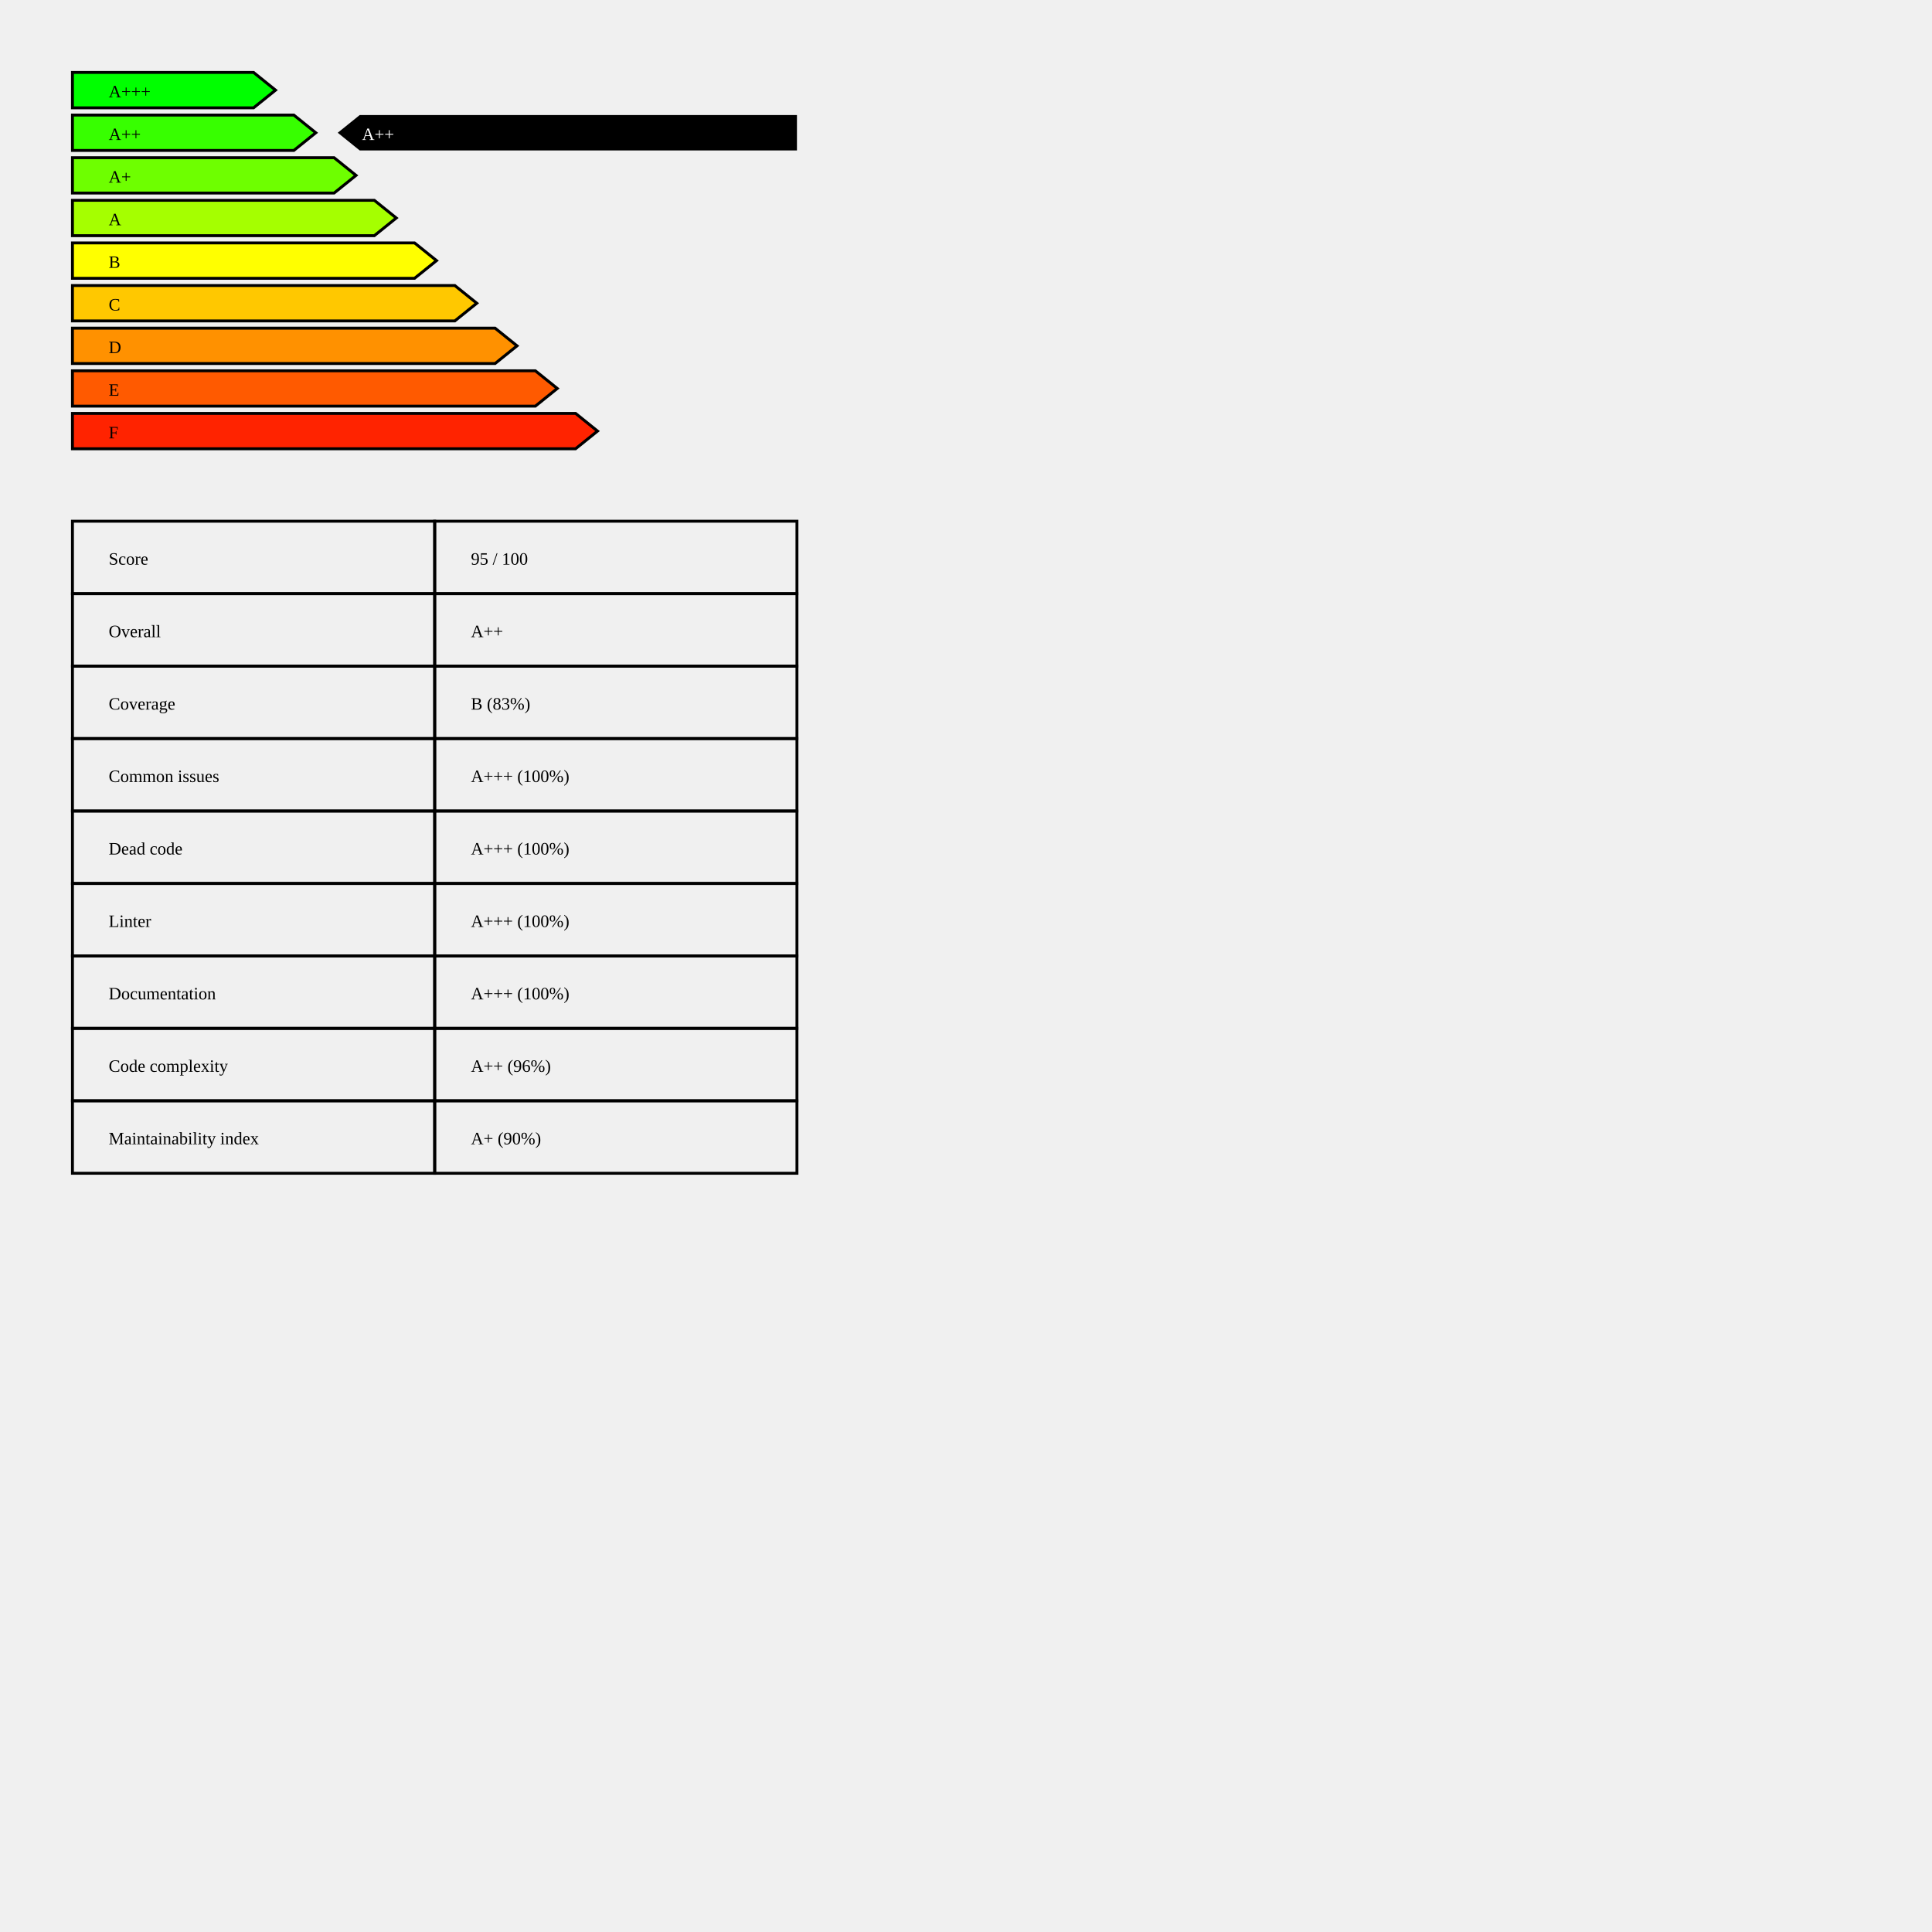
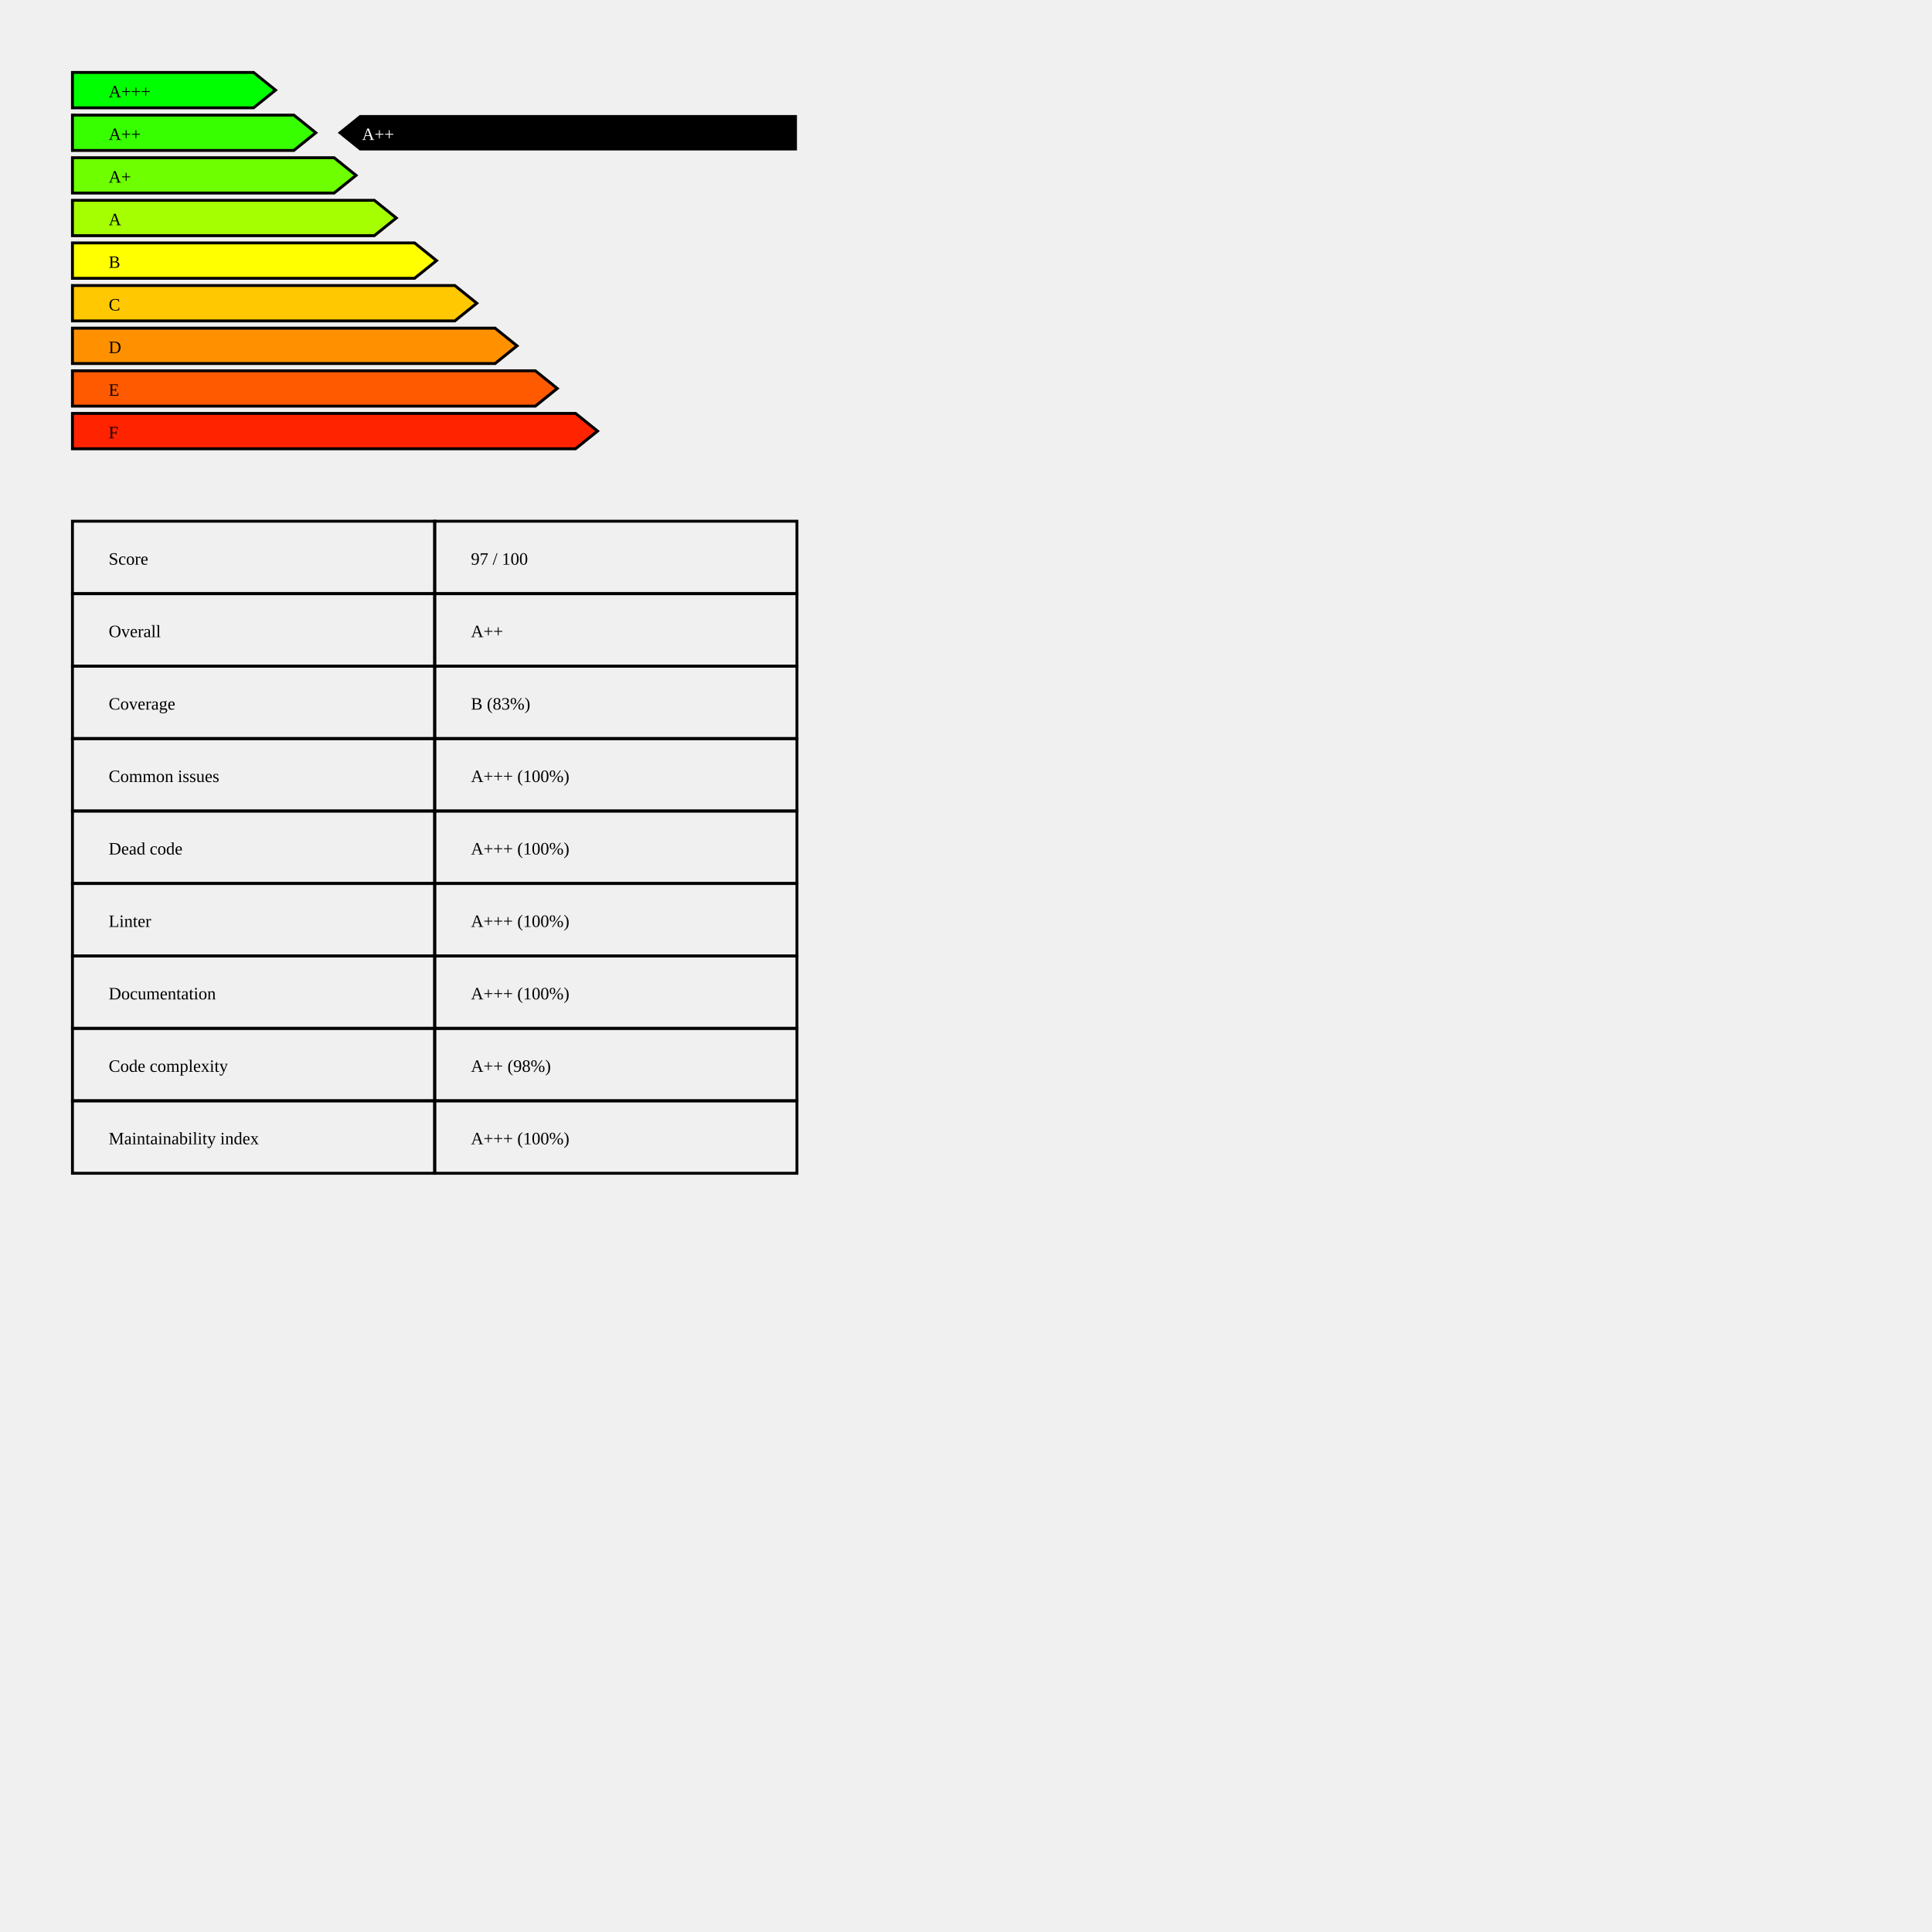
<svg xmlns="http://www.w3.org/2000/svg" baseProfile="full" height="1000pt" version="1.1" width="1000pt">
  <defs />
  <polygon points="50,50.0 175.0,50.0 190.152,62.206 175.0,74.412 50,74.412 50,50.0" style="fill:rgb(0 255 0);stroke:black;stroke-width:2;" />
  <text x="75.0" y="67.206">A+++</text>
  <polygon points="50,79.412 202.778,79.412 217.929,91.618 202.778,103.824 50,103.824 50,79.412" style="fill:rgb(55 255 0);stroke:black;stroke-width:2;" />
  <text x="75.0" y="96.618">A++</text>
  <polygon points="50,108.824 230.556,108.824 245.707,121.029 230.556,133.235 50,133.235 50,108.824" style="fill:rgb(110 255 0);stroke:black;stroke-width:2;" />
  <text x="75.0" y="126.029">A+</text>
  <polygon points="50,138.235 258.333,138.235 273.485,150.441 258.333,162.647 50,162.647 50,138.235" style="fill:rgb(165 255 0);stroke:black;stroke-width:2;" />
  <text x="75.0" y="155.441">A</text>
  <polygon points="50,167.647 286.111,167.647 301.263,179.853 286.111,192.059 50,192.059 50,167.647" style="fill:rgb(255 255 0);stroke:black;stroke-width:2;" />
  <text x="75.0" y="184.853">B</text>
  <polygon points="50,197.059 313.889,197.059 329.04,209.265 313.889,221.471 50,221.471 50,197.059" style="fill:rgb(255 200 0);stroke:black;stroke-width:2;" />
  <text x="75.0" y="214.265">C</text>
  <polygon points="50,226.471 341.667,226.471 356.818,238.676 341.667,250.882 50,250.882 50,226.471" style="fill:rgb(255 145 0);stroke:black;stroke-width:2;" />
  <text x="75.0" y="243.676">D</text>
  <polygon points="50,255.882 369.444,255.882 384.596,268.088 369.444,280.294 50,280.294 50,255.882" style="fill:rgb(255 90 0);stroke:black;stroke-width:2;" />
  <text x="75.0" y="273.088">E</text>
  <polygon points="50,285.294 397.222,285.294 412.374,297.5 397.222,309.706 50,309.706 50,285.294" style="fill:rgb(255 35 0);stroke:black;stroke-width:2;" />
  <text x="75.0" y="302.5">F</text>
  <polygon points="248.232,79.412 233.081,91.618 248.232,103.824 550,103.824 550,79.412" style="fill:black;" />
  <text fill="white" x="249.798" y="96.618">A++</text>
  <text x="75.0" y="389.706">Score</text>
-   <text x="325.0" y="389.706">95 / 100</text>
+   <text x="325.0" y="389.706">97 / 100</text>
  <polygon points="50,359.706 300,359.706 300,409.706 50,409.706 50,359.706" style="fill:none; stroke:black;stroke-width:2;" />
  <polygon points="300,359.706 550,359.706 550,409.706 300,409.706 300,359.706" style="fill:none; stroke:black;stroke-width:2;" />
  <text x="75.0" y="439.706">Overall</text>
  <text x="325.0" y="439.706">A++</text>
  <polygon points="50,409.706 300,409.706 300,459.706 50,459.706 50,409.706" style="fill:none; stroke:black;stroke-width:2;" />
  <polygon points="300,409.706 550,409.706 550,459.706 300,459.706 300,409.706" style="fill:none; stroke:black;stroke-width:2;" />
  <text x="75.0" y="489.706">Coverage</text>
  <text x="325.0" y="489.706">B  (83%)</text>
  <polygon points="50,459.706 300,459.706 300,509.706 50,509.706 50,459.706" style="fill:none; stroke:black;stroke-width:2;" />
  <polygon points="300,459.706 550,459.706 550,509.706 300,509.706 300,459.706" style="fill:none; stroke:black;stroke-width:2;" />
  <text x="75.0" y="539.706">Common issues</text>
  <text x="325.0" y="539.706">A+++  (100%)</text>
  <polygon points="50,509.706 300,509.706 300,559.706 50,559.706 50,509.706" style="fill:none; stroke:black;stroke-width:2;" />
  <polygon points="300,509.706 550,509.706 550,559.706 300,559.706 300,509.706" style="fill:none; stroke:black;stroke-width:2;" />
  <text x="75.0" y="589.706">Dead code</text>
  <text x="325.0" y="589.706">A+++  (100%)</text>
  <polygon points="50,559.706 300,559.706 300,609.706 50,609.706 50,559.706" style="fill:none; stroke:black;stroke-width:2;" />
  <polygon points="300,559.706 550,559.706 550,609.706 300,609.706 300,559.706" style="fill:none; stroke:black;stroke-width:2;" />
  <text x="75.0" y="639.706">Linter</text>
  <text x="325.0" y="639.706">A+++  (100%)</text>
  <polygon points="50,609.706 300,609.706 300,659.706 50,659.706 50,609.706" style="fill:none; stroke:black;stroke-width:2;" />
  <polygon points="300,609.706 550,609.706 550,659.706 300,659.706 300,609.706" style="fill:none; stroke:black;stroke-width:2;" />
  <text x="75.0" y="689.706">Documentation</text>
  <text x="325.0" y="689.706">A+++  (100%)</text>
  <polygon points="50,659.706 300,659.706 300,709.706 50,709.706 50,659.706" style="fill:none; stroke:black;stroke-width:2;" />
  <polygon points="300,659.706 550,659.706 550,709.706 300,709.706 300,659.706" style="fill:none; stroke:black;stroke-width:2;" />
  <text x="75.0" y="739.706">Code complexity</text>
-   <text x="325.0" y="739.706">A++  (96%)</text>
+   <text x="325.0" y="739.706">A++  (98%)</text>
  <polygon points="50,709.706 300,709.706 300,759.706 50,759.706 50,709.706" style="fill:none; stroke:black;stroke-width:2;" />
  <polygon points="300,709.706 550,709.706 550,759.706 300,759.706 300,709.706" style="fill:none; stroke:black;stroke-width:2;" />
  <text x="75.0" y="789.706">Maintainability index</text>
-   <text x="325.0" y="789.706">A+  (90%)</text>
+   <text x="325.0" y="789.706">A+++  (100%)</text>
  <polygon points="50,759.706 300,759.706 300,809.706 50,809.706 50,759.706" style="fill:none; stroke:black;stroke-width:2;" />
  <polygon points="300,759.706 550,759.706 550,809.706 300,809.706 300,759.706" style="fill:none; stroke:black;stroke-width:2;" />
</svg>
